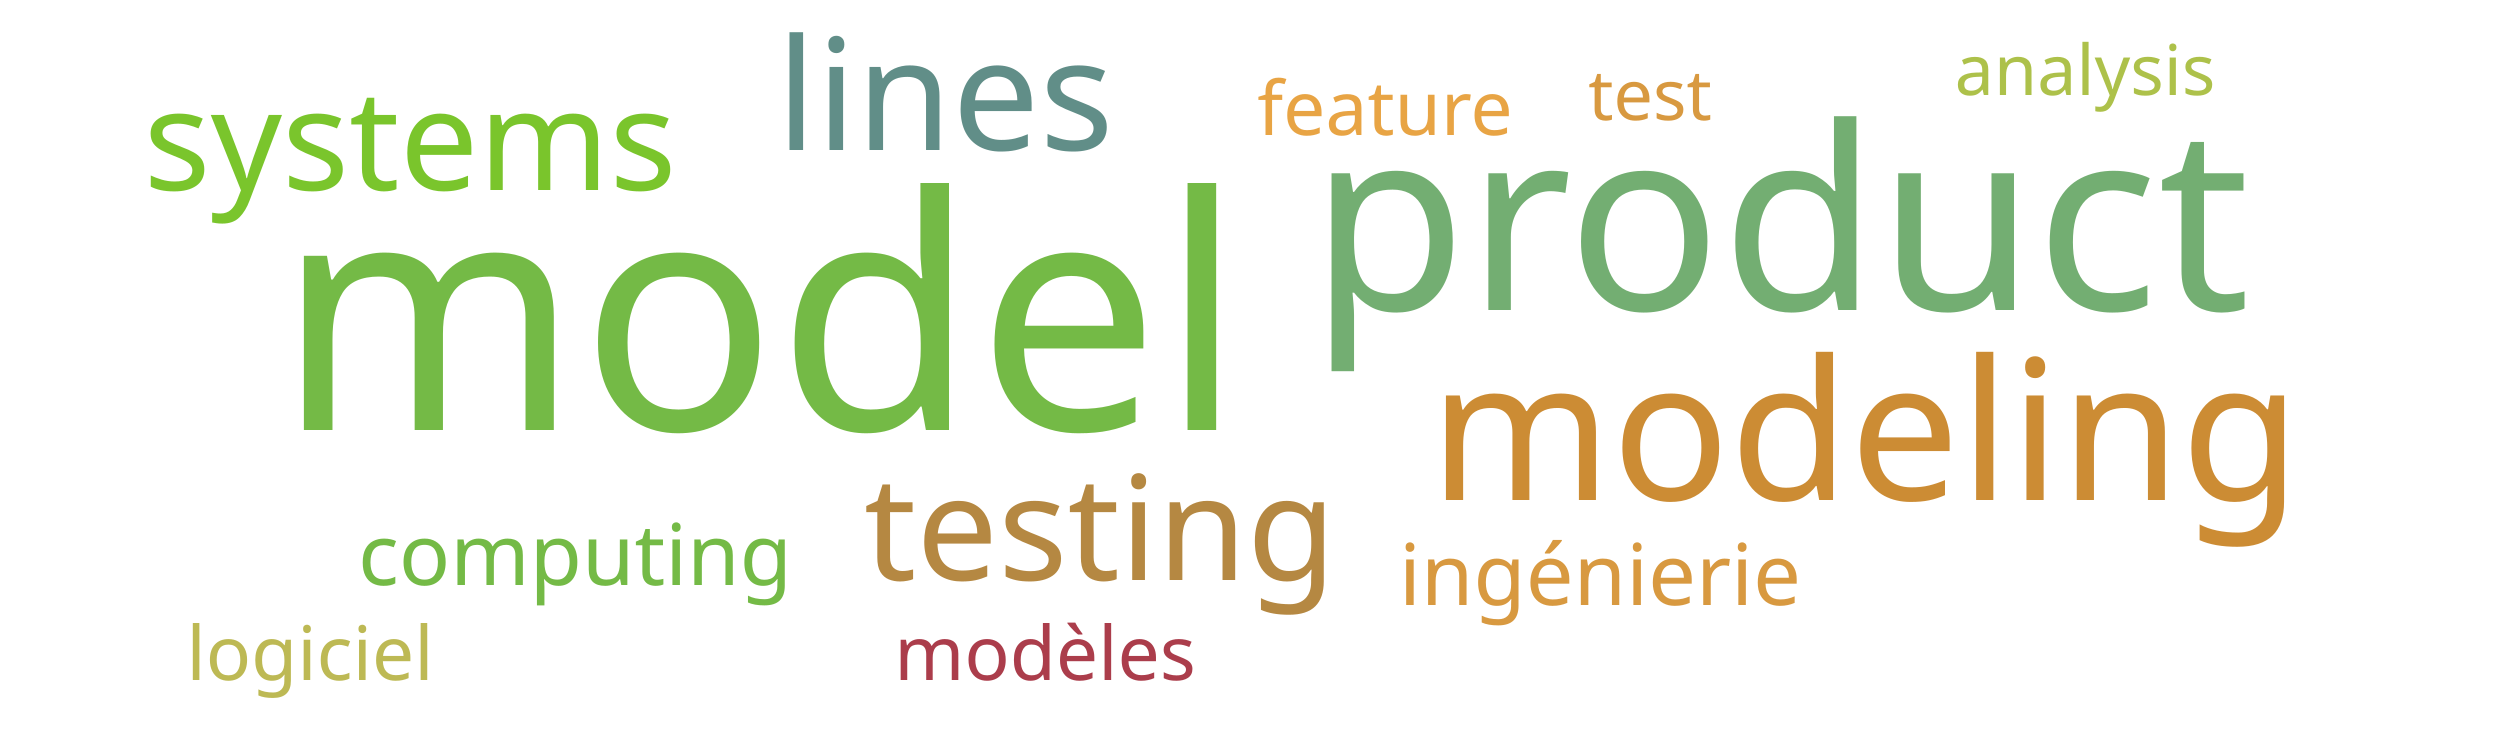
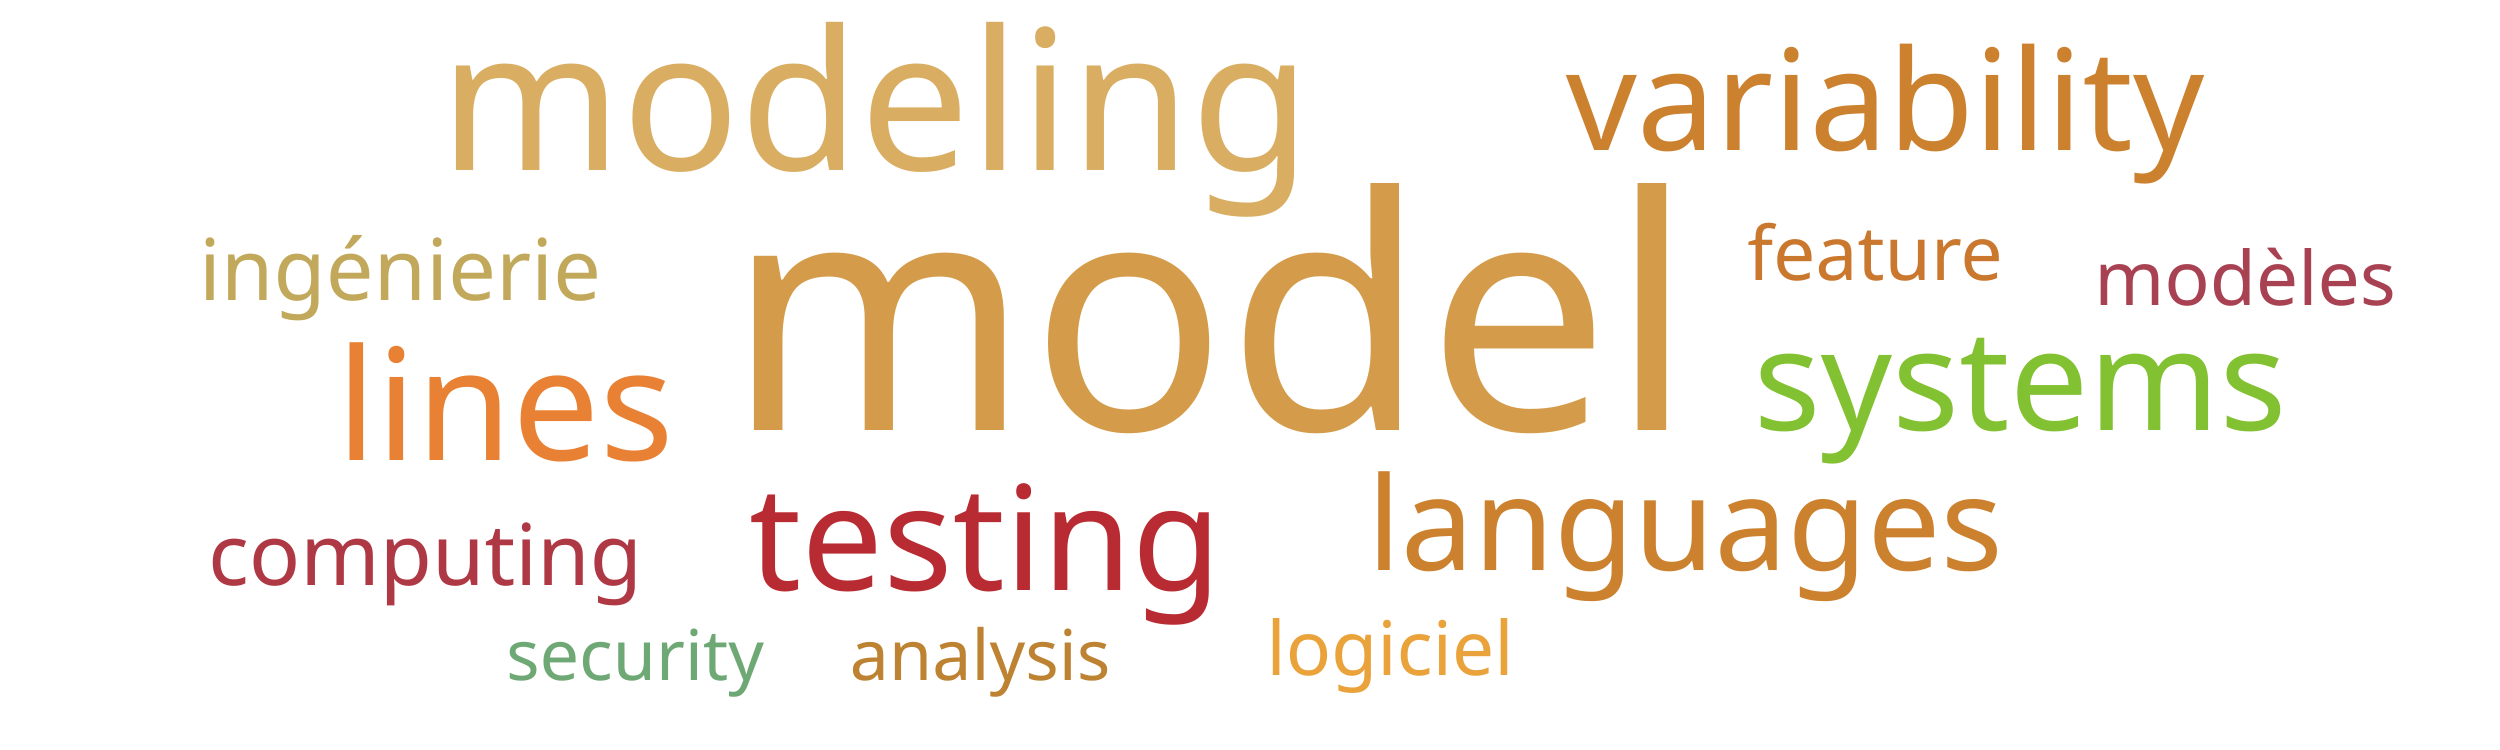
<svg xmlns="http://www.w3.org/2000/svg" width="500" height="150">
  <g transform="translate(250, 75)">
-     <text text-anchor="middle" style="font-family: Impact; font-size: 65px; fill: #74ba46" transform="translate(-98,11)rotate(0)">model</text>
-     <text text-anchor="middle" style="font-family: Impact; font-size: 51px; fill: #73ae72" transform="translate(106,-13)rotate(0)">product</text>
-     <text text-anchor="middle" style="font-family: Impact; font-size: 39px; fill: #cc8c34" transform="translate(123,25)rotate(0)">modeling</text>
-     <text text-anchor="middle" style="font-family: Impact; font-size: 31px; fill: #618e88" transform="translate(-61,-45)rotate(0)">lines</text>
-     <text text-anchor="middle" style="font-family: Impact; font-size: 29px; fill: #b58842" transform="translate(-30,41)rotate(0)">testing</text>
-     <text text-anchor="middle" style="font-family: Impact; font-size: 28px; fill: #7ac52c" transform="translate(-168,-37)rotate(0)">systems</text>
-     <text text-anchor="middle" style="font-family: Impact; font-size: 17px; fill: #74ba46" transform="translate(-135,42)rotate(0)">computing</text>
-     <text text-anchor="middle" style="font-family: Impact; font-size: 17px; fill: #d89940" transform="translate(70,46)rotate(0)">ingénierie</text>
-     <text text-anchor="middle" style="font-family: Impact; font-size: 15px; fill: #e8a444" transform="translate(27,-48)rotate(0)">feature</text>
-     <text text-anchor="middle" style="font-family: Impact; font-size: 15px; fill: #ab3d4b" transform="translate(-41,61)rotate(0)">modèles</text>
-     <text text-anchor="middle" style="font-family: Impact; font-size: 15px; fill: #bdb954" transform="translate(-188,61)rotate(0)">logiciel</text>
-     <text text-anchor="middle" style="font-family: Impact; font-size: 14px; fill: #d89940" transform="translate(80,-51)rotate(0)">test</text>
-     <text text-anchor="middle" style="font-family: Impact; font-size: 14px; fill: #adc14a" transform="translate(167,-56)rotate(0)">analysis</text>
+     <text text-anchor="middle" style="font-family: Impact; font-size: 65px; fill: #d49c4a" transform="translate(-8,11)rotate(0)">model</text>
+     <text text-anchor="middle" style="font-family: Impact; font-size: 39px; fill: #d9ae63" transform="translate(-75,-41)rotate(0)">modeling</text>
+     <text text-anchor="middle" style="font-family: Impact; font-size: 31px; fill: #e98135" transform="translate(-149,17)rotate(0)">lines</text>
+     <text text-anchor="middle" style="font-family: Impact; font-size: 29px; fill: #b92b32" transform="translate(-53,43)rotate(0)">testing</text>
+     <text text-anchor="middle" style="font-family: Impact; font-size: 28px; fill: #cc812f" transform="translate(127,-45)rotate(0)">variability</text>
+     <text text-anchor="middle" style="font-family: Impact; font-size: 28px; fill: #82c131" transform="translate(154,11)rotate(0)">systems</text>
+     <text text-anchor="middle" style="font-family: Impact; font-size: 26px; fill: #cc812f" transform="translate(87,39)rotate(0)">languages</text>
+     <text text-anchor="middle" style="font-family: Impact; font-size: 17px; fill: #af3845" transform="translate(-165,42)rotate(0)">computing</text>
+     <text text-anchor="middle" style="font-family: Impact; font-size: 17px; fill: #c1a85a" transform="translate(-170,-15)rotate(0)">ingénierie</text>
+     <text text-anchor="middle" style="font-family: Impact; font-size: 15px; fill: #cb782f" transform="translate(125,-19)rotate(0)">feature</text>
+     <text text-anchor="middle" style="font-family: Impact; font-size: 15px; fill: #a84152" transform="translate(199,-14)rotate(0)">modèles</text>
+     <text text-anchor="middle" style="font-family: Impact; font-size: 15px; fill: #eaa23b" transform="translate(28,60)rotate(0)">logiciel</text>
+     <text text-anchor="middle" style="font-family: Impact; font-size: 14px; fill: #bd8332" transform="translate(-54,61)rotate(0)">analysis</text>
+     <text text-anchor="middle" style="font-family: Impact; font-size: 14px; fill: #6ea874" transform="translate(-123,61)rotate(0)">security</text>
  </g>
</svg>
